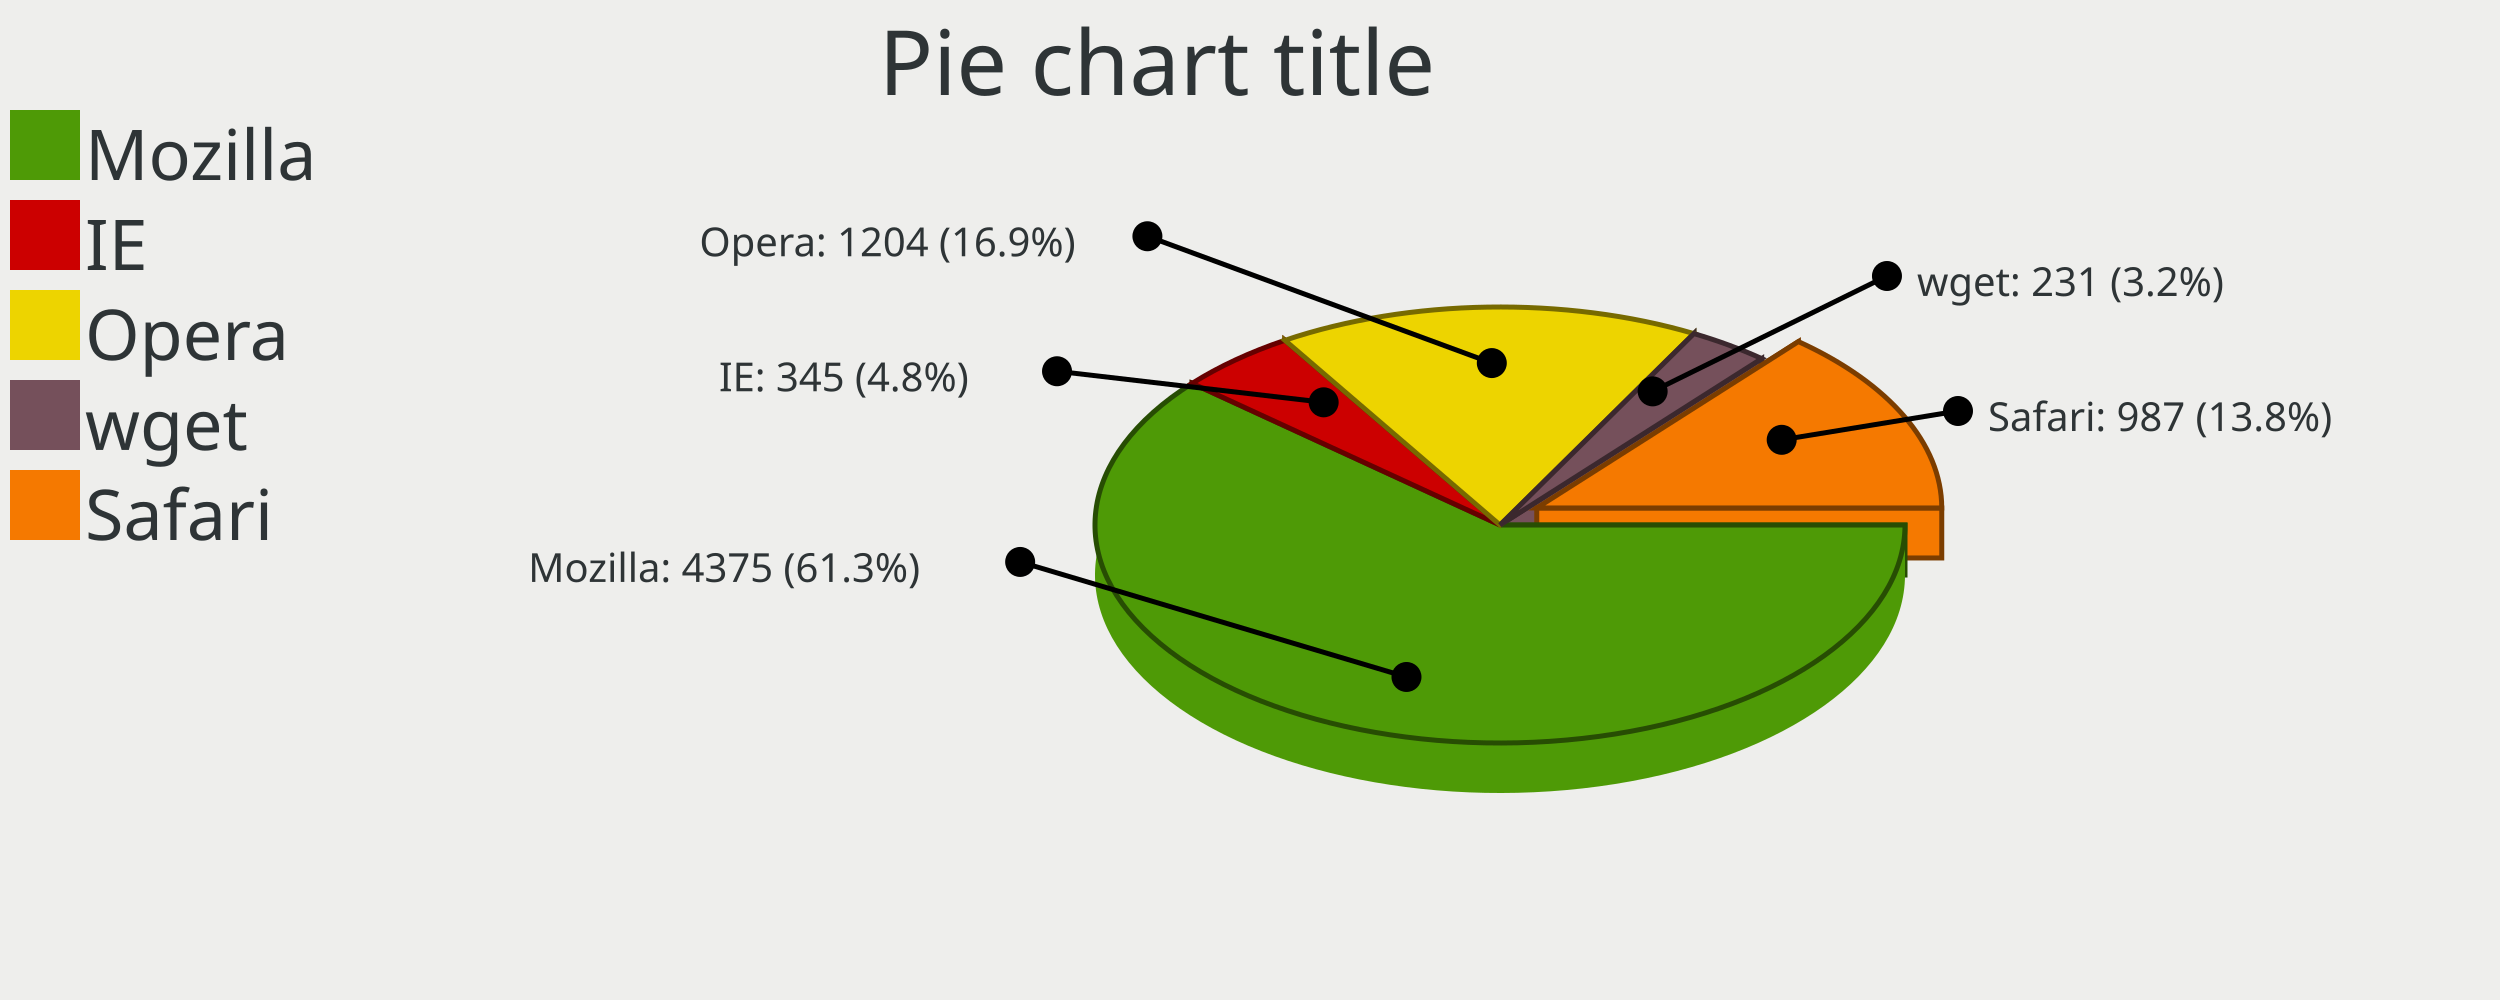
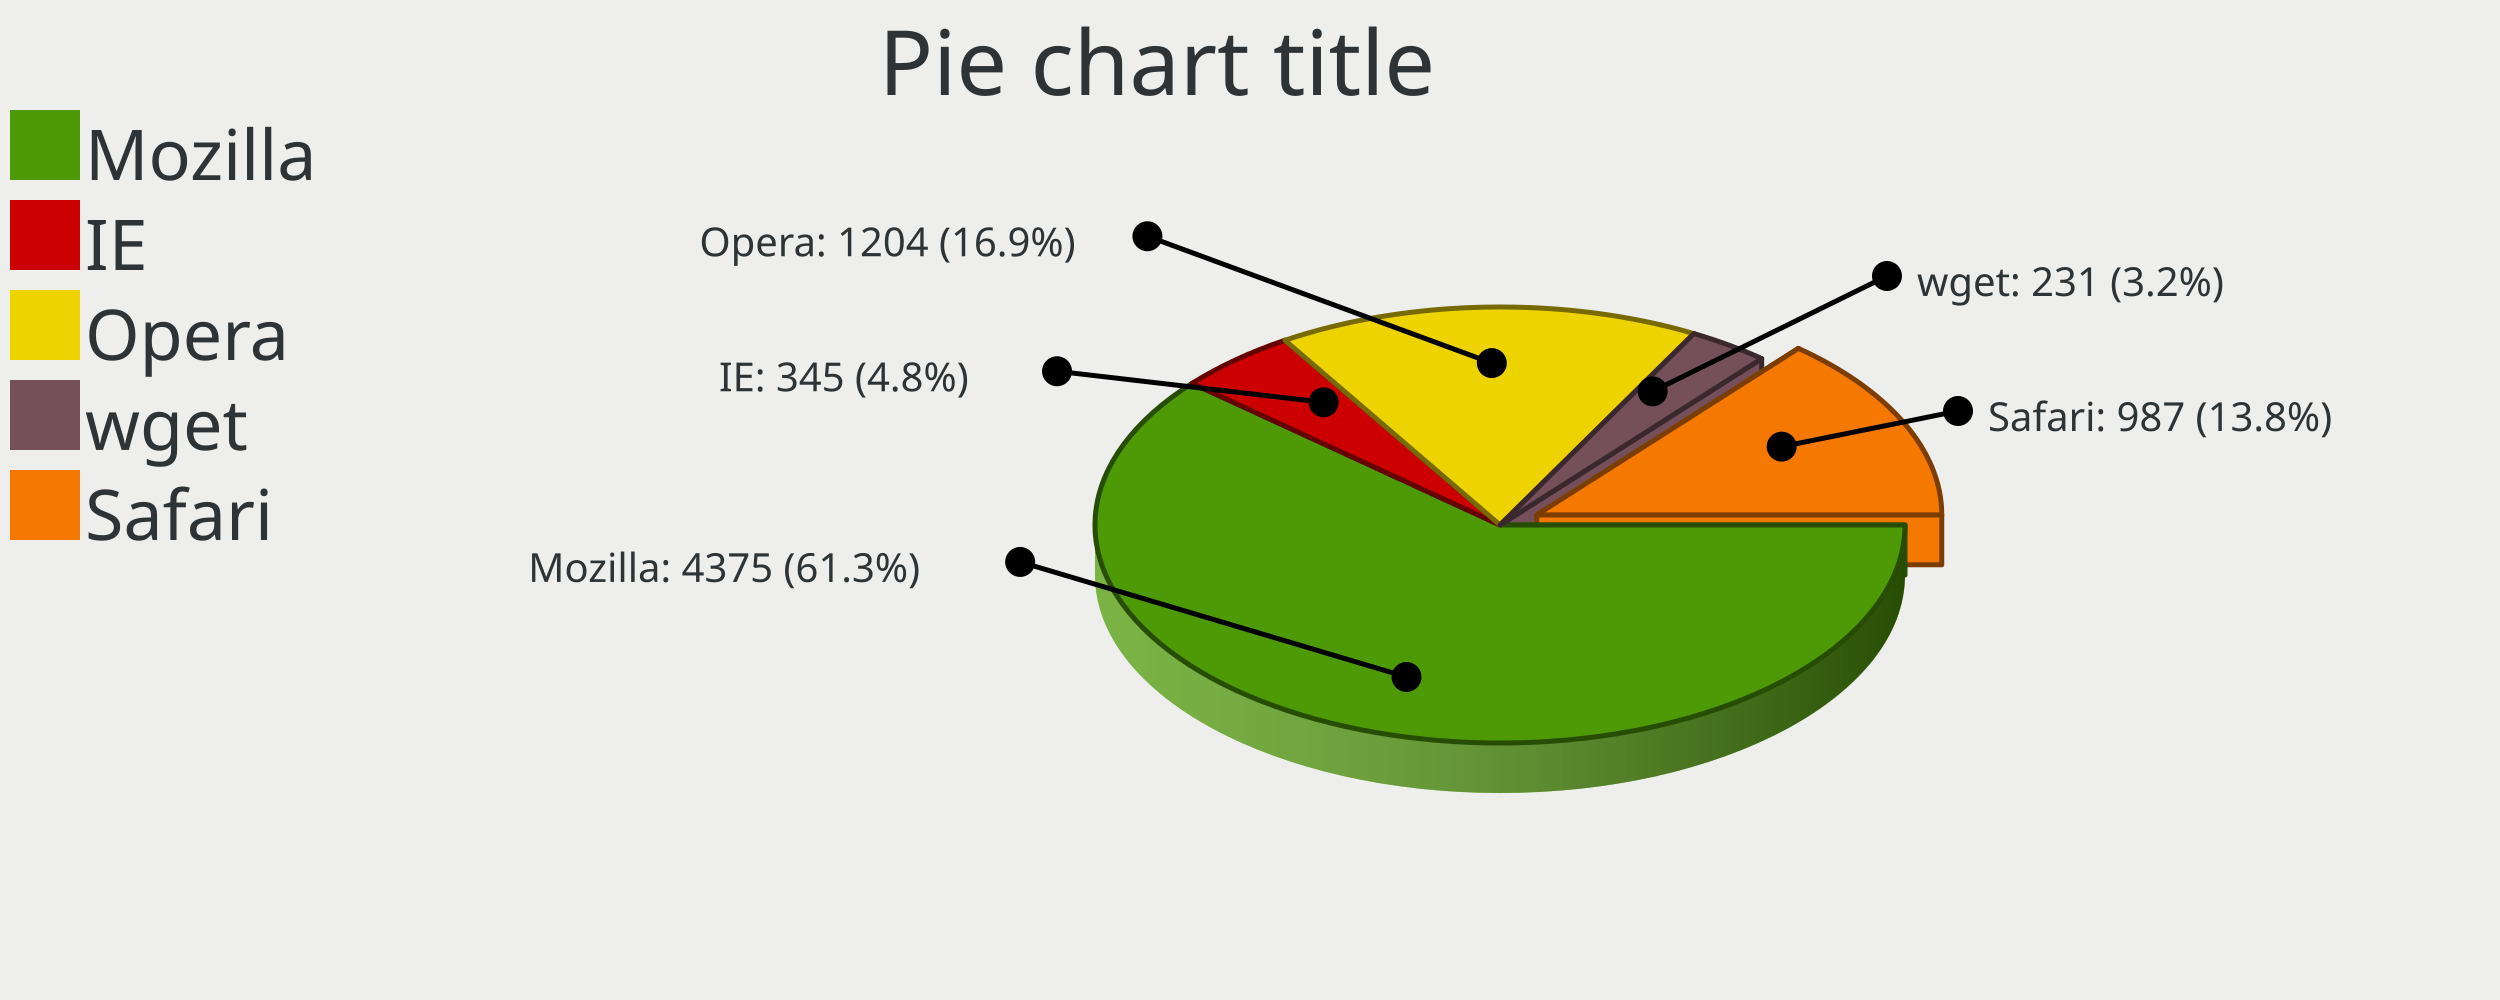
- <svg xmlns="http://www.w3.org/2000/svg" width="500" height="200" version="1.0" id="ezcGraph">
-   <defs />
+ <svg xmlns="http://www.w3.org/2000/svg" xmlns:xlink="http://www.w3.org/1999/xlink" width="500" height="200" version="1.0" id="ezcGraph">
+   <defs>
+     <linearGradient id="Definition_LinearGradient_219_105_381_105_ffffffbf_0000007f">
+       <stop offset="0" style="stop-color: #ffffff; stop-opacity: 0.25;" />
+       <stop offset="1" style="stop-color: #000000; stop-opacity: 0.50;" />
+     </linearGradient>
+     <linearGradient id="LinearGradient_219_105_381_105_ffffffbf_0000007f" x1="219" y1="105" x2="381" y2="105" gradientUnits="userSpaceOnUse" xlink:href="#Definition_LinearGradient_219_105_381_105_ffffffbf_0000007f" />
+     <linearGradient id="Definition_LinearGradient_226_102_388_102_ffffffbf_0000007f">
+       <stop offset="0" style="stop-color: #ffffff; stop-opacity: 0.25;" />
+       <stop offset="1" style="stop-color: #000000; stop-opacity: 0.50;" />
+     </linearGradient>
+     <linearGradient id="LinearGradient_226_102_388_102_ffffffbf_0000007f" x1="226.349" y1="102.956" x2="388.349" y2="102.956" gradientUnits="userSpaceOnUse" xlink:href="#Definition_LinearGradient_226_102_388_102_ffffffbf_0000007f" />
+   </defs>
  <g id="chart" color-rendering="optimizeQuality" shape-rendering="geometricPrecision" text-rendering="optimizeLegibility">
    <path d=" M 0,200 L 0,0 L 500,0 L 500,200 L 0,200 z " style="fill: #eeeeec; fill-opacity: 1.00; stroke: none;" />
    <path d=" M 0,20 L 0,0 L 500,0 L 500,20 L 0,20 z " style="fill: #000000; fill-opacity: 0.00; stroke: none;" />
    <path d=" M 0,200 L 0,20 L 100,20 L 100,200 L 0,200 z " style="fill: #000000; fill-opacity: 0.00; stroke: none;" />
    <path d=" M 2,36 L 2,22 L 16,22 L 16,36 L 2,36 z " style="fill: #4e9a06; fill-opacity: 1.00; stroke: none;" />
    <path d=" M 2,54 L 2,40 L 16,40 L 16,54 L 2,54 z " style="fill: #cc0000; fill-opacity: 1.00; stroke: none;" />
    <path d=" M 2,72 L 2,58 L 16,58 L 16,72 L 2,72 z " style="fill: #edd400; fill-opacity: 1.00; stroke: none;" />
    <path d=" M 2,90 L 2,76 L 16,76 L 16,90 L 2,90 z " style="fill: #75505b; fill-opacity: 1.00; stroke: none;" />
    <path d=" M 2,108 L 2,94 L 16,94 L 16,108 L 2,108 z " style="fill: #f57900; fill-opacity: 1.00; stroke: none;" />
-     <path d="   M 338.78,76.72                                              A 81.00,43.6 0 0,0 256.98,78.06                                              L 256.98,68.06                                              A 81.00,43.6 0 0,1 338.78,66.72 z" style="fill: #edd400; fill-opacity: 1.00; stroke: none;" />
-     <path d="   M 352.34,81.72                                              A 81.00,43.6 0 0,0 338.78,76.72                                              L 338.78,66.72                                              A 81.00,43.6 0 0,1 352.34,71.72 z" style="fill: #75505b; fill-opacity: 1.00; stroke: none;" />
-     <path d="   M 256.98,78.06                                              A 81.00,43.6 0 0,0 238.43,86.67                                              L 238.43,76.67                                              A 81.00,43.6 0 0,1 256.98,68.06 z" style="fill: #cc0000; fill-opacity: 1.00; stroke: none;" />
-     <path d="   M 388.35,111.59                                              A 81.00,43.6 0 0,0 359.68,78.32                                              L 359.68,68.32                                              A 81.00,43.6 0 0,1 388.35,101.59 z" style="fill: #f57900; fill-opacity: 1.00; stroke: none;" />
-     <path d=" M 359.684,68.316 L 307.349,101.593 L 307.349,111.593 L 359.684,78.316 L 359.684,68.316 z " style="fill: #f57900; fill-opacity: 1.00; stroke: none;" />
-     <path d=" M 359.684,68.316 L 307.349,101.593 L 307.349,111.593 L 359.684,78.316 L 359.684,68.316 z " style="fill: none; stroke: #7b3d00; stroke-width: 1; stroke-opacity: 1.00; stroke-linecap: round;" />
+     <path d="M 338.78,76.72 A 81.00,43.60 0 0,0 256.98,78.06 L 256.98,68.06 A 81.00,43.6 0 0,1 338.78,66.72 z" style="fill: #edd400; fill-opacity: 1.00; stroke: none;" />
+     <path d="M 338.78,76.72 A 81.00,43.60 0 0,0 256.98,78.06 L 256.98,68.06 A 81.00,43.6 0 0,1 338.78,66.72 z" style="fill: url(#LinearGradient_219_105_381_105_ffffffbf_0000007f); stroke: none;" />
+     <path d="M 352.34,81.72 A 81.00,43.60 0 0,0 338.78,76.72 L 338.78,66.72 A 81.00,43.6 0 0,1 352.34,71.72 z" style="fill: #75505b; fill-opacity: 1.00; stroke: none;" />
+     <path d="M 352.34,81.72 A 81.00,43.60 0 0,0 338.78,76.72 L 338.78,66.72 A 81.00,43.6 0 0,1 352.34,71.72 z" style="fill: url(#LinearGradient_219_105_381_105_ffffffbf_0000007f); stroke: none;" />
+     <path d="M 256.98,78.06 A 81.00,43.60 0 0,0 238.43,86.67 L 238.43,76.67 A 81.00,43.6 0 0,1 256.98,68.06 z" style="fill: #cc0000; fill-opacity: 1.00; stroke: none;" />
+     <path d="M 256.98,78.06 A 81.00,43.60 0 0,0 238.43,86.67 L 238.43,76.67 A 81.00,43.6 0 0,1 256.98,68.06 z" style="fill: url(#LinearGradient_219_105_381_105_ffffffbf_0000007f); stroke: none;" />
+     <path d="M 388.35,112.96 A 81.00,43.60 0 0,0 359.68,79.68 L 359.68,69.68 A 81.00,43.6 0 0,1 388.35,102.96 z" style="fill: #f57900; fill-opacity: 1.00; stroke: none;" />
+     <path d="M 388.35,112.96 A 81.00,43.60 0 0,0 359.68,79.68 L 359.68,69.68 A 81.00,43.6 0 0,1 388.35,102.96 z" style="fill: url(#LinearGradient_226_102_388_102_ffffffbf_0000007f); stroke: none;" />
    <path d=" M 338.781,66.722 L 300,105 L 300,115 L 338.781,76.722 L 338.781,66.722 z " style="fill: #edd400; fill-opacity: 1.00; stroke: none;" />
-     <path d=" M 338.781,66.722 L 300,105 L 300,115 L 338.781,76.722 L 338.781,66.722 z " style="fill: none; stroke: #776a00; stroke-width: 1; stroke-opacity: 1.00; stroke-linecap: round;" />
+     <path d=" M 338.781,66.722 L 300,105 L 300,115 L 338.781,76.722 L 338.781,66.722 z " style="fill: none; stroke: #776a00; stroke-width: 1; stroke-opacity: 1.00; stroke-linecap: round; stroke-linejoin: round;" />
    <path d=" M 338.781,66.722 L 300,105 L 300,115 L 338.781,76.722 L 338.781,66.722 z " style="fill: #75505b; fill-opacity: 1.00; stroke: none;" />
-     <path d=" M 338.781,66.722 L 300,105 L 300,115 L 338.781,76.722 L 338.781,66.722 z " style="fill: none; stroke: #3b282e; stroke-width: 1; stroke-opacity: 1.00; stroke-linecap: round;" />
+     <path d=" M 338.781,66.722 L 300,105 L 300,115 L 338.781,76.722 L 338.781,66.722 z " style="fill: none; stroke: #3b282e; stroke-width: 1; stroke-opacity: 1.00; stroke-linecap: round; stroke-linejoin: round;" />
    <path d=" M 256.976,68.059 L 300,105 L 300,115 L 256.976,78.059 L 256.976,68.059 z " style="fill: #cc0000; fill-opacity: 1.00; stroke: none;" />
-     <path d=" M 256.976,68.059 L 300,105 L 300,115 L 256.976,78.059 L 256.976,68.059 z " style="fill: none; stroke: #660000; stroke-width: 1; stroke-opacity: 1.00; stroke-linecap: round;" />
+     <path d=" M 256.976,68.059 L 300,105 L 300,115 L 256.976,78.059 L 256.976,68.059 z " style="fill: none; stroke: #660000; stroke-width: 1; stroke-opacity: 1.00; stroke-linecap: round; stroke-linejoin: round;" />
    <path d=" M 256.976,68.059 L 300,105 L 300,115 L 256.976,78.059 L 256.976,68.059 z " style="fill: #edd400; fill-opacity: 1.00; stroke: none;" />
-     <path d=" M 256.976,68.059 L 300,105 L 300,115 L 256.976,78.059 L 256.976,68.059 z " style="fill: none; stroke: #776a00; stroke-width: 1; stroke-opacity: 1.00; stroke-linecap: round;" />
+     <path d=" M 256.976,68.059 L 300,105 L 300,115 L 256.976,78.059 L 256.976,68.059 z " style="fill: none; stroke: #776a00; stroke-width: 1; stroke-opacity: 1.00; stroke-linecap: round; stroke-linejoin: round;" />
+     <path d=" M 359.684,69.678 L 307.349,102.956 L 307.349,112.956 L 359.684,79.678 L 359.684,69.678 z " style="fill: #f57900; fill-opacity: 1.00; stroke: none;" />
+     <path d=" M 359.684,69.678 L 307.349,102.956 L 307.349,112.956 L 359.684,79.678 L 359.684,69.678 z " style="fill: none; stroke: #7b3d00; stroke-width: 1; stroke-opacity: 1.00; stroke-linecap: round; stroke-linejoin: round;" />
    <path d=" M 352.335,71.723 L 300,105 L 300,115 L 352.335,81.723 L 352.335,71.723 z " style="fill: #75505b; fill-opacity: 1.00; stroke: none;" />
-     <path d=" M 352.335,71.723 L 300,105 L 300,115 L 352.335,81.723 L 352.335,71.723 z " style="fill: none; stroke: #3b282e; stroke-width: 1; stroke-opacity: 1.00; stroke-linecap: round;" />
+     <path d=" M 352.335,71.723 L 300,105 L 300,115 L 352.335,81.723 L 352.335,71.723 z " style="fill: none; stroke: #3b282e; stroke-width: 1; stroke-opacity: 1.00; stroke-linecap: round; stroke-linejoin: round;" />
    <path d=" M 238.431,76.669 L 300,105 L 300,115 L 238.431,86.669 L 238.431,76.669 z " style="fill: #4e9a06; fill-opacity: 1.00; stroke: none;" />
-     <path d=" M 238.431,76.669 L 300,105 L 300,115 L 238.431,86.669 L 238.431,76.669 z " style="fill: none; stroke: #274d03; stroke-width: 1; stroke-opacity: 1.00; stroke-linecap: round;" />
+     <path d=" M 238.431,76.669 L 300,105 L 300,115 L 238.431,86.669 L 238.431,76.669 z " style="fill: none; stroke: #274d03; stroke-width: 1; stroke-opacity: 1.00; stroke-linecap: round; stroke-linejoin: round;" />
    <path d=" M 238.431,76.669 L 300,105 L 300,115 L 238.431,86.669 L 238.431,76.669 z " style="fill: #cc0000; fill-opacity: 1.00; stroke: none;" />
-     <path d=" M 238.431,76.669 L 300,105 L 300,115 L 238.431,86.669 L 238.431,76.669 z " style="fill: none; stroke: #660000; stroke-width: 1; stroke-opacity: 1.00; stroke-linecap: round;" />
-     <path d=" M 388.349,101.593 L 307.349,101.593 L 307.349,111.593 L 388.349,111.593 L 388.349,101.593 z " style="fill: #f57900; fill-opacity: 1.00; stroke: none;" />
-     <path d=" M 388.349,101.593 L 307.349,101.593 L 307.349,111.593 L 388.349,111.593 L 388.349,101.593 z " style="fill: none; stroke: #7b3d00; stroke-width: 1; stroke-opacity: 1.00; stroke-linecap: round;" />
+     <path d=" M 238.431,76.669 L 300,105 L 300,115 L 238.431,86.669 L 238.431,76.669 z " style="fill: none; stroke: #660000; stroke-width: 1; stroke-opacity: 1.00; stroke-linecap: round; stroke-linejoin: round;" />
+     <path d=" M 388.349,102.956 L 307.349,102.956 L 307.349,112.956 L 388.349,112.956 L 388.349,102.956 z " style="fill: #f57900; fill-opacity: 1.00; stroke: none;" />
+     <path d=" M 388.349,102.956 L 307.349,102.956 L 307.349,112.956 L 388.349,112.956 L 388.349,102.956 z " style="fill: none; stroke: #7b3d00; stroke-width: 1; stroke-opacity: 1.00; stroke-linecap: round; stroke-linejoin: round;" />
    <path d=" M 381,105 L 300,105 L 300,115 L 381,115 L 381,105 z " style="fill: #4e9a06; fill-opacity: 1.00; stroke: none;" />
-     <path d=" M 381,105 L 300,105 L 300,115 L 381,115 L 381,105 z " style="fill: none; stroke: #274d03; stroke-width: 1; stroke-opacity: 1.00; stroke-linecap: round;" />
-     <path d="   M 238.43,86.67                                              A 81.00,43.6 0 1,0 381.00,115.00                                              L 381.00,105.00                                              A 81.00,43.6 0 1,1 238.43,76.67 z" style="fill: #4e9a06; fill-opacity: 1.00; stroke: none;" />
-     <path d="M 300.00,105.00 L 381.00,105.00 A 81.00,43.6 0 1,1 238.43,76.67 z" style="fill: #4e9a06; fill-opacity: 1.00; stroke: none;" />
-     <path d="M 300.00,105.00 L 381.00,105.00 A 81.00,43.6 0 1,1 238.43,76.67 z" style="fill: none; stroke: #274d03; stroke-width: 1; stroke-opacity: 1.00; stroke-linecap: round;" />
-     <path d="M 300.00,105.00 L 238.43,76.67 A 81.00,43.6 0 0,1 256.98,68.06 z" style="fill: #cc0000; fill-opacity: 1.00; stroke: none;" />
-     <path d="M 300.00,105.00 L 238.43,76.67 A 81.00,43.6 0 0,1 256.98,68.06 z" style="fill: none; stroke: #660000; stroke-width: 1; stroke-opacity: 1.00; stroke-linecap: round;" />
-     <path d="M 300.00,105.00 L 256.98,68.06 A 81.00,43.6 0 0,1 338.78,66.72 z" style="fill: #edd400; fill-opacity: 1.00; stroke: none;" />
-     <path d="M 300.00,105.00 L 256.98,68.06 A 81.00,43.6 0 0,1 338.78,66.72 z" style="fill: none; stroke: #776a00; stroke-width: 1; stroke-opacity: 1.00; stroke-linecap: round;" />
-     <path d="M 300.00,105.00 L 338.78,66.72 A 81.00,43.6 0 0,1 352.34,71.72 z" style="fill: #75505b; fill-opacity: 1.00; stroke: none;" />
-     <path d="M 300.00,105.00 L 338.78,66.72 A 81.00,43.6 0 0,1 352.34,71.72 z" style="fill: none; stroke: #3b282e; stroke-width: 1; stroke-opacity: 1.00; stroke-linecap: round;" />
-     <path d="M 307.35,101.59 L 359.68,68.32 A 81.00,43.6 0 0,1 388.35,101.59 z" style="fill: #f57900; fill-opacity: 1.00; stroke: none;" />
-     <path d="M 307.35,101.59 L 359.68,68.32 A 81.00,43.6 0 0,1 388.35,101.59 z" style="fill: none; stroke: #7b3d00; stroke-width: 1; stroke-opacity: 1.00; stroke-linecap: round;" />
-     <path d=" M 298.361,72.615 L 229.483,47.25" style="fill: none; stroke: #000000; stroke-width: 1; stroke-opacity: 1.00; stroke-linecap: round;" />
+     <path d=" M 381,105 L 300,105 L 300,115 L 381,115 L 381,105 z " style="fill: none; stroke: #274d03; stroke-width: 1; stroke-opacity: 1.00; stroke-linecap: round; stroke-linejoin: round;" />
+     <path d="M 219.00,115.00 A 81.00,43.60 0 0,0 381.00,115.00 L 381.00,105.00 A 81.00,43.6 0 0,1 219.00,105.00 z" style="fill: #4e9a06; fill-opacity: 1.00; stroke: none;" />
+     <path d="M 219.00,115.00 A 81.00,43.60 0 0,0 381.00,115.00 L 381.00,105.00 A 81.00,43.6 0 0,1 219.00,105.00 z" style="fill: url(#LinearGradient_219_105_381_105_ffffffbf_0000007f); stroke: none;" />
+     <path d="M 238.43,86.67 A 81.00,43.60 0 0,0 219.00,115.00 L 219.00,105.00 A 81.00,43.6 0 0,1 238.43,76.67 z" style="fill: #4e9a06; fill-opacity: 1.00; stroke: none;" />
+     <path d="M 238.43,86.67 A 81.00,43.60 0 0,0 219.00,115.00 L 219.00,105.00 A 81.00,43.6 0 0,1 238.43,76.67 z" style="fill: url(#LinearGradient_219_105_381_105_ffffffbf_0000007f); stroke: none;" />
+     <path d="M 300.00,105.00 L 381.00,105.00 A 81.00,43.60 0 1,1 238.43,76.67 z" style="fill: #4e9a06; fill-opacity: 1.00; stroke: none;" />
+     <path d="M 300.00,105.00 L 381.00,105.00 A 81.00,43.60 0 1,1 238.43,76.67 z" style="fill: none; stroke: #274d03; stroke-width: 1; stroke-opacity: 1.00; stroke-linecap: round; stroke-linejoin: round;" />
+     <path d="M 300.00,105.00 L 238.43,76.67 A 81.00,43.60 0 0,1 256.98,68.06 z" style="fill: #cc0000; fill-opacity: 1.00; stroke: none;" />
+     <path d="M 300.00,105.00 L 238.43,76.67 A 81.00,43.60 0 0,1 256.98,68.06 z" style="fill: none; stroke: #660000; stroke-width: 1; stroke-opacity: 1.00; stroke-linecap: round; stroke-linejoin: round;" />
+     <path d="M 300.00,105.00 L 256.98,68.06 A 81.00,43.60 0 0,1 338.78,66.72 z" style="fill: #edd400; fill-opacity: 1.00; stroke: none;" />
+     <path d="M 300.00,105.00 L 256.98,68.06 A 81.00,43.60 0 0,1 338.78,66.72 z" style="fill: none; stroke: #776a00; stroke-width: 1; stroke-opacity: 1.00; stroke-linecap: round; stroke-linejoin: round;" />
+     <path d="M 300.00,105.00 L 338.78,66.72 A 81.00,43.60 0 0,1 352.34,71.72 z" style="fill: #75505b; fill-opacity: 1.00; stroke: none;" />
+     <path d="M 300.00,105.00 L 338.78,66.72 A 81.00,43.60 0 0,1 352.34,71.72 z" style="fill: none; stroke: #3b282e; stroke-width: 1; stroke-opacity: 1.00; stroke-linecap: round; stroke-linejoin: round;" />
+     <path d="M 307.35,102.96 L 359.68,69.68 A 81.00,43.60 0 0,1 388.35,102.96 z" style="fill: #f57900; fill-opacity: 1.00; stroke: none;" />
+     <path d="M 307.35,102.96 L 359.68,69.68 A 81.00,43.60 0 0,1 388.35,102.96 z" style="fill: none; stroke: #7b3d00; stroke-width: 1; stroke-opacity: 1.00; stroke-linecap: round; stroke-linejoin: round;" />
+     <path d=" M 298.361,72.615 L 229.483,47.25" style="fill: none; stroke: #000000; stroke-width: 1; stroke-opacity: 1.00; stroke-linecap: round; stroke-linejoin: round;" />
    <ellipse cx="298.361" cy="72.615" rx="3" ry="3" style="fill: #000000; fill-opacity: 1.00; stroke: none;" />
    <ellipse cx="229.483" cy="47.25" rx="3" ry="3" style="fill: #000000; fill-opacity: 1.00; stroke: none;" />
-     <path d=" M 264.731,80.465 L 211.405,74.25" style="fill: none; stroke: #000000; stroke-width: 1; stroke-opacity: 1.00; stroke-linecap: round;" />
+     <path d=" M 264.731,80.465 L 211.405,74.25" style="fill: none; stroke: #000000; stroke-width: 1; stroke-opacity: 1.00; stroke-linecap: round; stroke-linejoin: round;" />
    <ellipse cx="264.731" cy="80.465" rx="3" ry="3" style="fill: #000000; fill-opacity: 1.00; stroke: none;" />
    <ellipse cx="211.405" cy="74.25" rx="3" ry="3" style="fill: #000000; fill-opacity: 1.00; stroke: none;" />
-     <path d=" M 281.298,135.395 L 204.032,112.388" style="fill: none; stroke: #000000; stroke-width: 1; stroke-opacity: 1.00; stroke-linecap: round;" />
+     <path d=" M 281.298,135.395 L 204.032,112.388" style="fill: none; stroke: #000000; stroke-width: 1; stroke-opacity: 1.00; stroke-linecap: round; stroke-linejoin: round;" />
    <ellipse cx="281.298" cy="135.395" rx="3" ry="3" style="fill: #000000; fill-opacity: 1.00; stroke: none;" />
    <ellipse cx="204.032" cy="112.388" rx="3" ry="3" style="fill: #000000; fill-opacity: 1.00; stroke: none;" />
-     <path d=" M 330.529,78.275 L 377.393,55.2" style="fill: none; stroke: #000000; stroke-width: 1; stroke-opacity: 1.00; stroke-linecap: round;" />
+     <path d=" M 330.529,78.275 L 377.393,55.2" style="fill: none; stroke: #000000; stroke-width: 1; stroke-opacity: 1.00; stroke-linecap: round; stroke-linejoin: round;" />
    <ellipse cx="330.529" cy="78.275" rx="3" ry="3" style="fill: #000000; fill-opacity: 1.00; stroke: none;" />
    <ellipse cx="377.393" cy="55.2" rx="3" ry="3" style="fill: #000000; fill-opacity: 1.00; stroke: none;" />
-     <path d=" M 356.339,87.964 L 391.599,82.2" style="fill: none; stroke: #000000; stroke-width: 1; stroke-opacity: 1.00; stroke-linecap: round;" />
-     <ellipse cx="356.339" cy="87.964" rx="3" ry="3" style="fill: #000000; fill-opacity: 1.00; stroke: none;" />
+     <path d=" M 356.339,89.327 L 391.599,82.2" style="fill: none; stroke: #000000; stroke-width: 1; stroke-opacity: 1.00; stroke-linecap: round; stroke-linejoin: round;" />
+     <ellipse cx="356.339" cy="89.327" rx="3" ry="3" style="fill: #000000; fill-opacity: 1.00; stroke: none;" />
    <ellipse cx="391.599" cy="82.2" rx="3" ry="3" style="fill: #000000; fill-opacity: 1.00; stroke: none;" />
    <text x="175.75" text-length="148.5px" y="19" style="font-size: 18px; font-family: sans-serif; fill: #2e3436; fill-opacity: 1.00; stroke: none;">Pie chart title</text>
    <text x="17" text-length="53.9px" y="36" style="font-size: 14px; font-family: sans-serif; fill: #2e3436; fill-opacity: 1.00; stroke: none;">Mozilla</text>
    <text x="17" text-length="15.4px" y="54" style="font-size: 14px; font-family: sans-serif; fill: #2e3436; fill-opacity: 1.00; stroke: none;">IE</text>
    <text x="17" text-length="38.5px" y="72" style="font-size: 14px; font-family: sans-serif; fill: #2e3436; fill-opacity: 1.00; stroke: none;">Opera</text>
    <text x="17" text-length="30.8px" y="90" style="font-size: 14px; font-family: sans-serif; fill: #2e3436; fill-opacity: 1.00; stroke: none;">wget</text>
    <text x="17" text-length="46.2px" y="108" style="font-size: 14px; font-family: sans-serif; fill: #2e3436; fill-opacity: 1.00; stroke: none;">Safari</text>
    <text x="139.883" text-length="83.6px" y="51.25" style="font-size: 8px; font-family: sans-serif; fill: #2e3436; fill-opacity: 1.00; stroke: none;">Opera: 1204 (16.9%)</text>
    <text x="143.805" text-length="61.6px" y="78.25" style="font-size: 8px; font-family: sans-serif; fill: #2e3436; fill-opacity: 1.00; stroke: none;">IE: 345 (4.8%)</text>
    <text x="105.632" text-length="92.4px" y="116.388" style="font-size: 8px; font-family: sans-serif; fill: #2e3436; fill-opacity: 1.00; stroke: none;">Mozilla: 4375 (61.3%)</text>
    <text x="383.393" text-length="70.4px" y="59.2" style="font-size: 8px; font-family: sans-serif; fill: #2e3436; fill-opacity: 1.00; stroke: none;">wget: 231 (3.2%)</text>
    <text x="397.599" text-length="83.6px" y="86.2" style="font-size: 8px; font-family: sans-serif; fill: #2e3436; fill-opacity: 1.00; stroke: none;">Safari: 987 (13.8%)</text>
  </g>
</svg>
